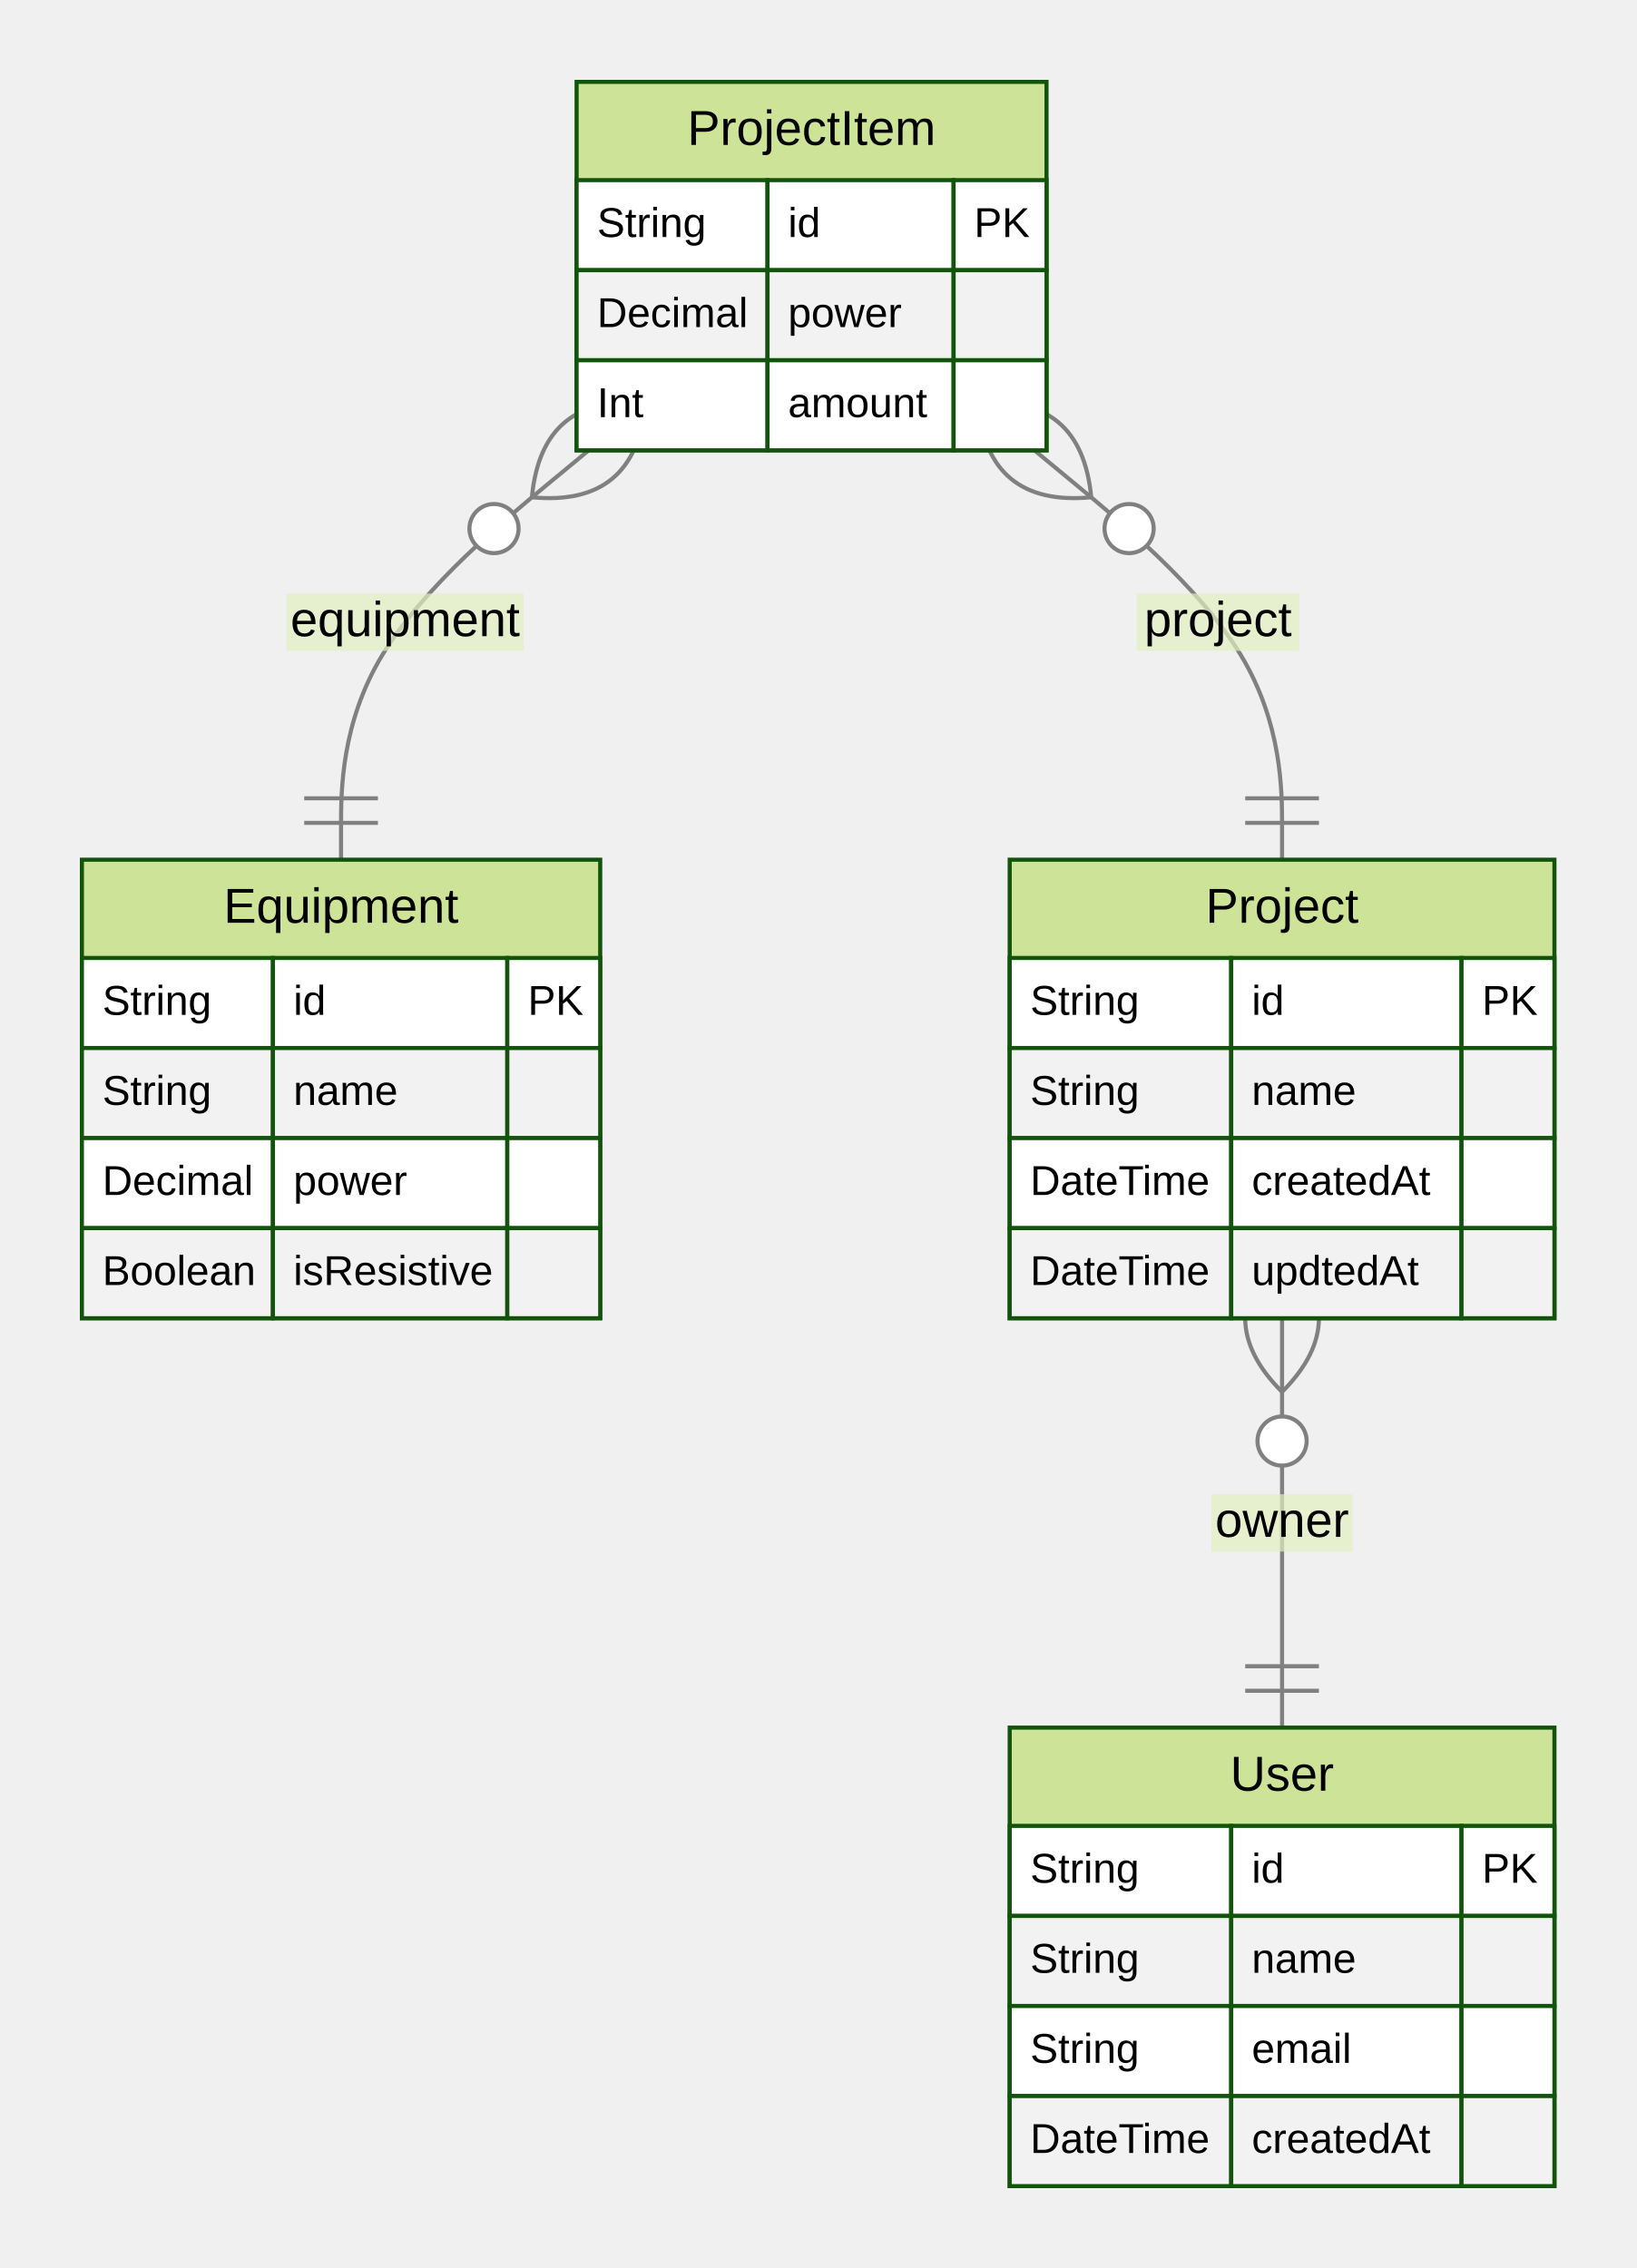
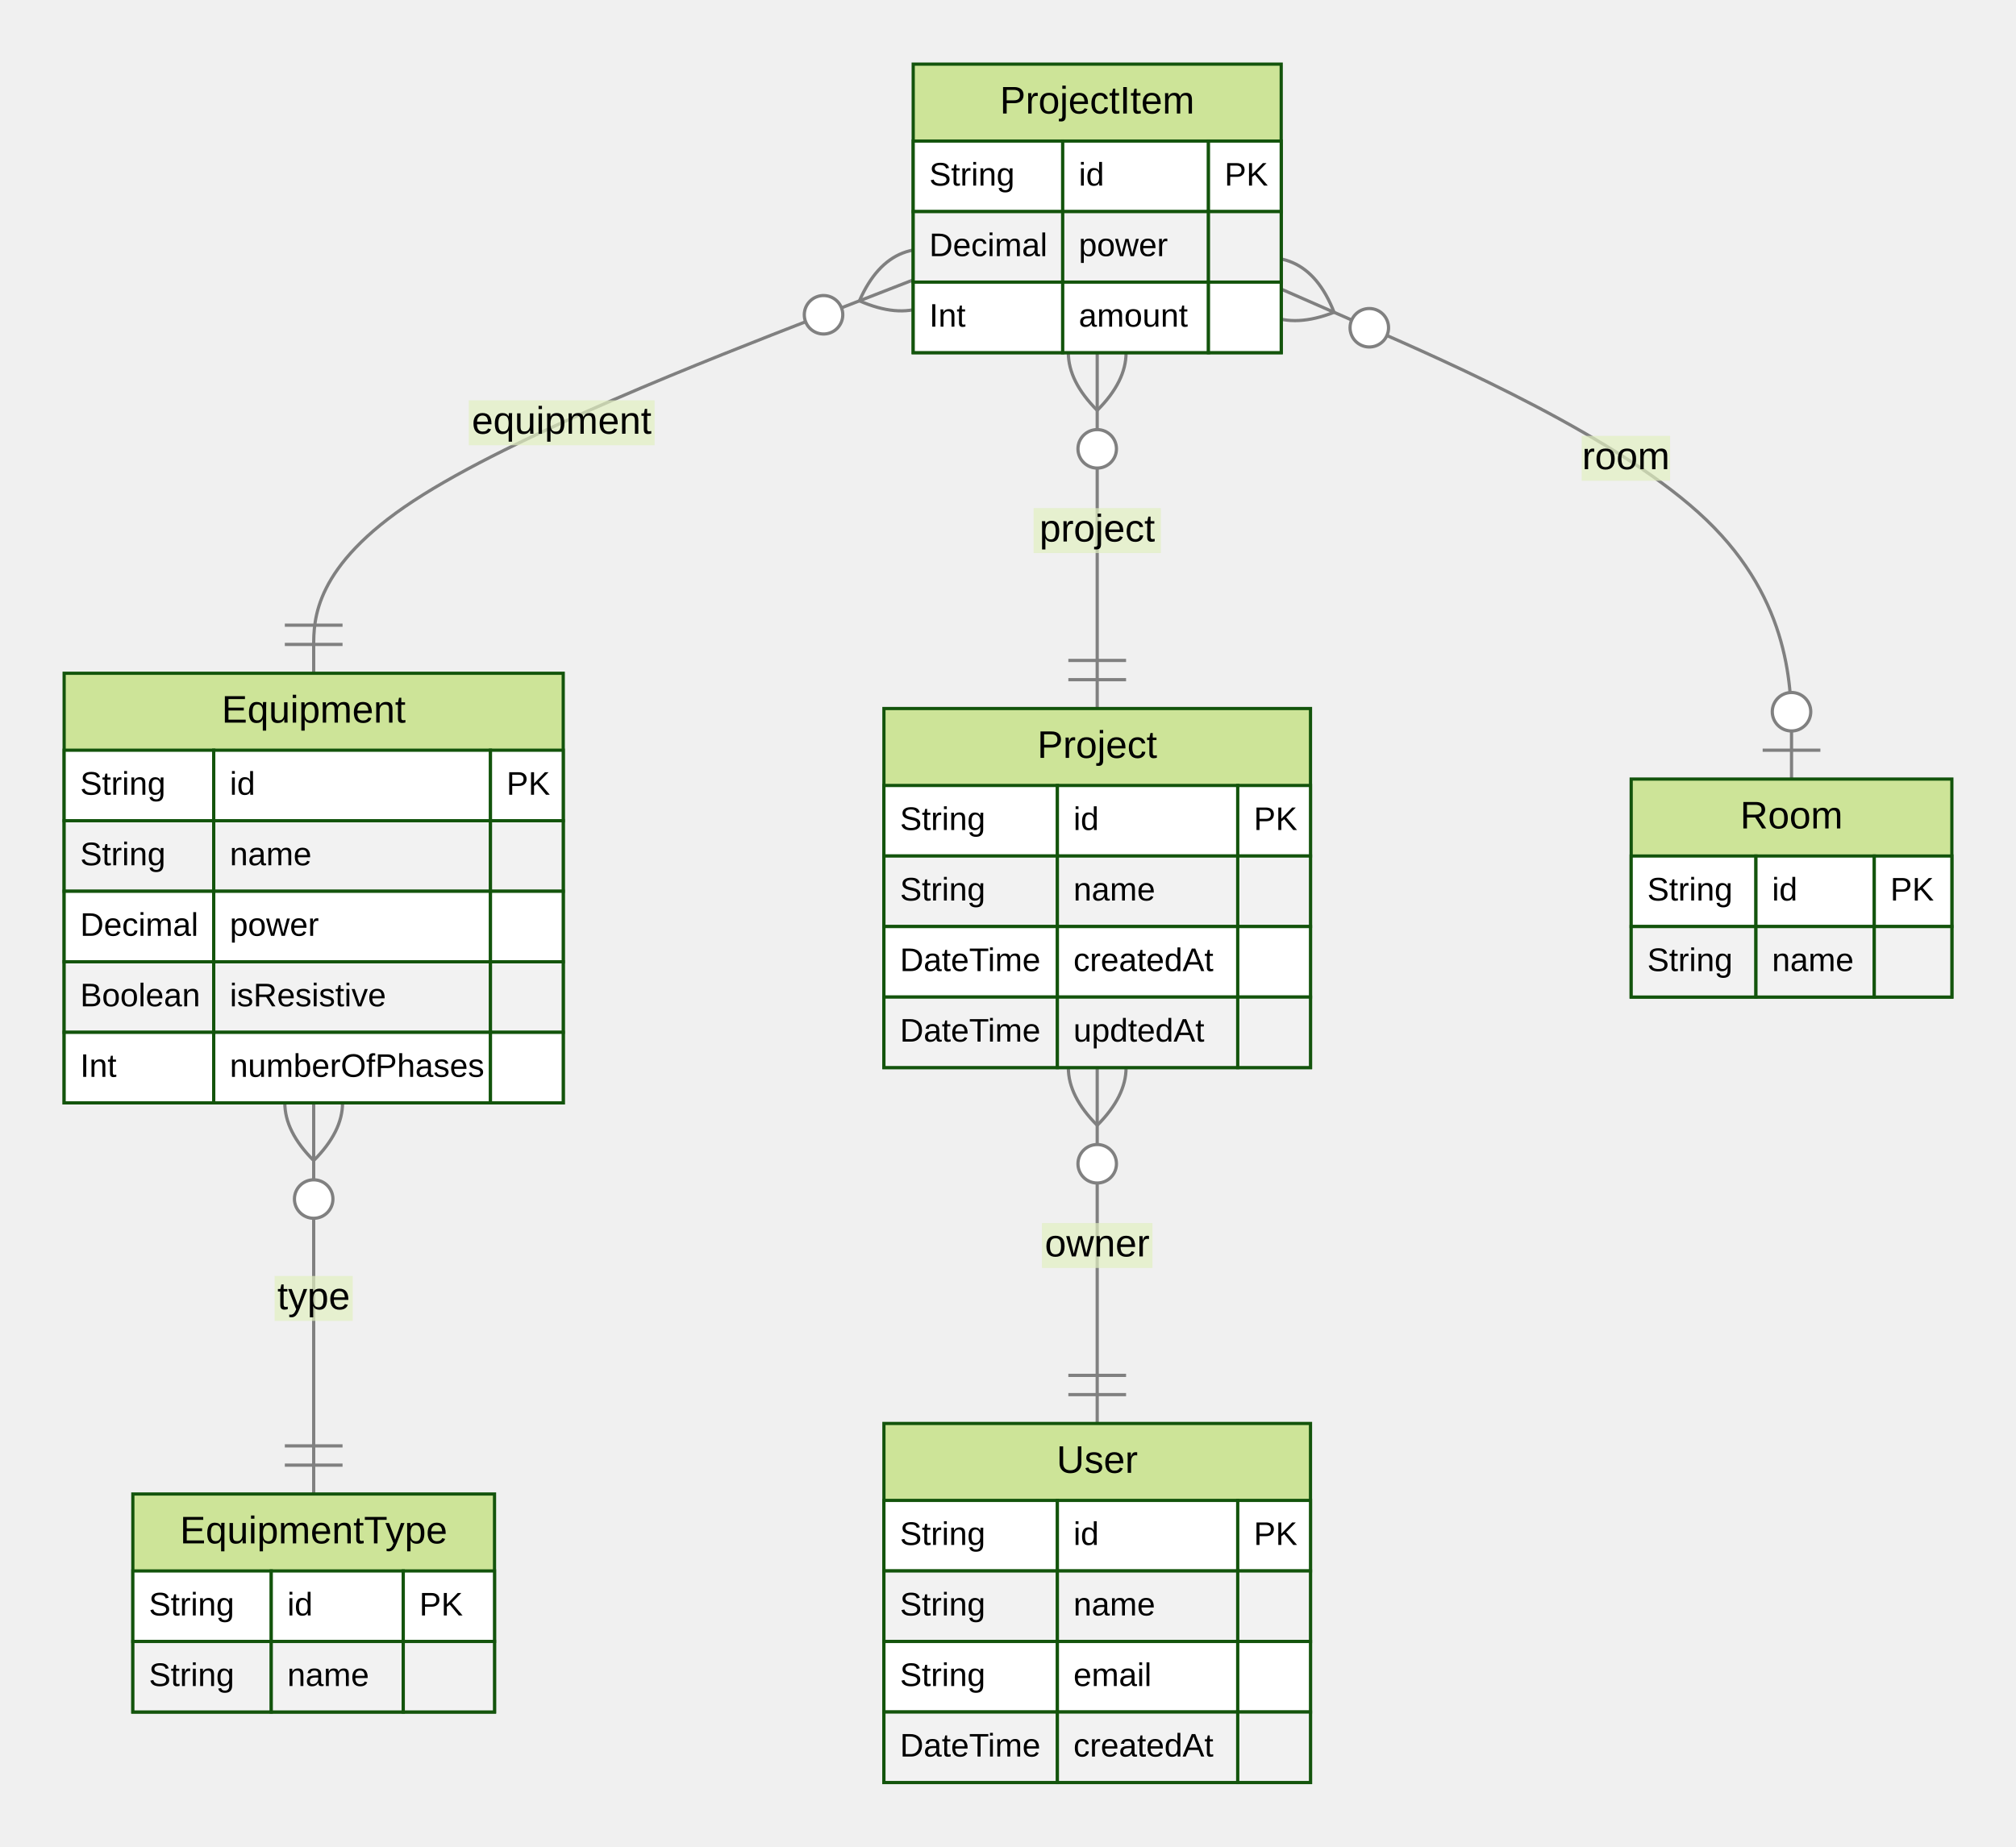
- <svg xmlns="http://www.w3.org/2000/svg" aria-roledescription="er" viewBox="0 0 399.602 554" style="max-width: 399.602px; background-color: white;" width="100%" id="mermaid-0">
+ <svg xmlns="http://www.w3.org/2000/svg" aria-roledescription="er" viewBox="0 0 628.664 576" style="max-width: 628.664px; background-color: white;" width="100%" id="mermaid-0">
  <style>#mermaid-0{font-family:"trebuchet ms",verdana,arial,sans-serif;font-size:16px;fill:#000000;}#mermaid-0 .error-icon{fill:#552222;}#mermaid-0 .error-text{fill:#552222;stroke:#552222;}#mermaid-0 .edge-thickness-normal{stroke-width:2px;}#mermaid-0 .edge-thickness-thick{stroke-width:3.5px;}#mermaid-0 .edge-pattern-solid{stroke-dasharray:0;}#mermaid-0 .edge-pattern-dashed{stroke-dasharray:3;}#mermaid-0 .edge-pattern-dotted{stroke-dasharray:2;}#mermaid-0 .marker{fill:#000000;stroke:#000000;}#mermaid-0 .marker.cross{stroke:#000000;}#mermaid-0 svg{font-family:"trebuchet ms",verdana,arial,sans-serif;font-size:16px;}#mermaid-0 .entityBox{fill:#cde498;stroke:#13540c;}#mermaid-0 .attributeBoxOdd{fill:#ffffff;stroke:#13540c;}#mermaid-0 .attributeBoxEven{fill:#f2f2f2;stroke:#13540c;}#mermaid-0 .relationshipLabelBox{fill:hsl(78.158, 58.462%, 84.51%);opacity:0.7;background-color:hsl(78.158, 58.462%, 84.51%);}#mermaid-0 .relationshipLabelBox rect{opacity:0.5;}#mermaid-0 .relationshipLine{stroke:#000000;}#mermaid-0 .entityTitleText{text-anchor:middle;font-size:18px;fill:#000000;}#mermaid-0 :root{--mermaid-font-family:"trebuchet ms",verdana,arial,sans-serif;}</style>
  <g />
  <defs>
    <marker orient="auto" markerHeight="18" markerWidth="18" refY="9" refX="0" id="ONLY_ONE_START">
      <path d="M9,0 L9,18 M15,0 L15,18" fill="none" stroke="gray" />
    </marker>
  </defs>
  <defs>
    <marker orient="auto" markerHeight="18" markerWidth="18" refY="9" refX="18" id="ONLY_ONE_END">
      <path d="M3,0 L3,18 M9,0 L9,18" fill="none" stroke="gray" />
    </marker>
  </defs>
  <defs>
    <marker orient="auto" markerHeight="18" markerWidth="30" refY="9" refX="0" id="ZERO_OR_ONE_START">
      <circle r="6" cy="9" cx="21" fill="white" stroke="gray" />
      <path d="M9,0 L9,18" fill="none" stroke="gray" />
    </marker>
  </defs>
  <defs>
    <marker orient="auto" markerHeight="18" markerWidth="30" refY="9" refX="30" id="ZERO_OR_ONE_END">
      <circle r="6" cy="9" cx="9" fill="white" stroke="gray" />
      <path d="M21,0 L21,18" fill="none" stroke="gray" />
    </marker>
  </defs>
  <defs>
    <marker orient="auto" markerHeight="36" markerWidth="45" refY="18" refX="18" id="ONE_OR_MORE_START">
      <path d="M0,18 Q 18,0 36,18 Q 18,36 0,18 M42,9 L42,27" fill="none" stroke="gray" />
    </marker>
  </defs>
  <defs>
    <marker orient="auto" markerHeight="36" markerWidth="45" refY="18" refX="27" id="ONE_OR_MORE_END">
      <path d="M3,9 L3,27 M9,18 Q27,0 45,18 Q27,36 9,18" fill="none" stroke="gray" />
    </marker>
  </defs>
  <defs>
    <marker orient="auto" markerHeight="36" markerWidth="57" refY="18" refX="18" id="ZERO_OR_MORE_START">
      <circle r="6" cy="18" cx="48" fill="white" stroke="gray" />
      <path d="M0,18 Q18,0 36,18 Q18,36 0,18" fill="none" stroke="gray" />
    </marker>
  </defs>
  <defs>
    <marker orient="auto" markerHeight="36" markerWidth="57" refY="18" refX="39" id="ZERO_OR_MORE_END">
      <circle r="6" cy="18" cx="9" fill="white" stroke="gray" />
      <path d="M21,18 Q39,0 57,18 Q39,36 21,18" fill="none" stroke="gray" />
    </marker>
  </defs>
-   <path style="stroke: gray; fill: none;" marker-start="url(#ZERO_OR_MORE_START)" marker-end="url(#ONLY_ONE_END)" d="M313.089,322L313.089,330.333C313.089,338.667,313.089,355.333,313.089,372C313.089,388.667,313.089,405.333,313.089,413.667L313.089,422" class="er relationshipLine" />
-   <path style="stroke: gray; fill: none;" marker-start="url(#ZERO_OR_MORE_START)" marker-end="url(#ONLY_ONE_END)" d="M143.762,110L133.683,118.333C123.604,126.667,103.446,143.333,93.367,160C83.288,176.667,83.288,193.333,83.288,201.667L83.288,210" class="er relationshipLine" />
-   <path style="stroke: gray; fill: none;" marker-start="url(#ZERO_OR_MORE_START)" marker-end="url(#ONLY_ONE_END)" d="M252.615,110L262.694,118.333C272.773,126.667,292.931,143.333,303.01,160C313.089,176.667,313.089,193.333,313.089,201.667L313.089,210" class="er relationshipLine" />
-   <g transform="translate(20,210 )" id="entity-Equipment-7adc878d-8a84-4428-8d2e-f0dce3ecde09">
-     <rect height="112" width="126.576" y="0" x="0" class="er entityBox" />
-     <text style="dominant-baseline: middle; text-anchor: middle; font-size: 12px;" transform="translate(63.28781,12)" y="0" x="0" id="text-entity-Equipment-7adc878d-8a84-4428-8d2e-f0dce3ecde09" class="er entityLabel">Equipment</text>
+   <path style="stroke: gray; fill: none;" marker-start="url(#ZERO_OR_MORE_START)" marker-end="url(#ONLY_ONE_END)" d="M97.819,344L97.819,352.333C97.819,360.667,97.819,377.333,97.819,397.667C97.819,418,97.819,442,97.819,454L97.819,466" class="er relationshipLine" />
+   <path style="stroke: gray; fill: none;" marker-start="url(#ZERO_OR_MORE_START)" marker-end="url(#ONLY_ONE_END)" d="M342.151,333L342.151,343.167C342.151,353.333,342.151,373.667,342.151,392.167C342.151,410.667,342.151,427.333,342.151,435.667L342.151,444" class="er relationshipLine" />
+   <path style="stroke: gray; fill: none;" marker-start="url(#ZERO_OR_MORE_START)" marker-end="url(#ZERO_OR_ONE_END)" d="M399.53,90.176L426.052,101.814C452.575,113.451,505.619,136.725,532.142,162.196C558.664,187.667,558.664,215.333,558.664,229.167L558.664,243" class="er relationshipLine" />
+   <path style="stroke: gray; fill: none;" marker-start="url(#ZERO_OR_MORE_START)" marker-end="url(#ONLY_ONE_END)" d="M284.772,87.31L253.613,99.425C222.454,111.54,160.137,135.77,128.978,156.218C97.819,176.667,97.819,193.333,97.819,201.667L97.819,210" class="er relationshipLine" />
+   <path style="stroke: gray; fill: none;" marker-start="url(#ZERO_OR_MORE_START)" marker-end="url(#ONLY_ONE_END)" d="M342.151,110L342.151,118.333C342.151,126.667,342.151,143.333,342.151,161.833C342.151,180.333,342.151,200.667,342.151,210.833L342.151,221" class="er relationshipLine" />
+   <g transform="translate(20,210 )" id="entity-Equipment-e57c4209-9943-4e81-9fb0-a5da6dffc09e">
+     <rect height="134" width="155.638" y="0" x="0" class="er entityBox" />
+     <text style="dominant-baseline: middle; text-anchor: middle; font-size: 12px;" transform="translate(77.81886,12)" y="0" x="0" id="text-entity-Equipment-e57c4209-9943-4e81-9fb0-a5da6dffc09e" class="er entityLabel">Equipment</text>
    <rect height="22" width="46.65" y="24" x="0" class="er attributeBoxOdd" />
-     <text style="dominant-baseline: middle; font-size: 10.2px;" transform="translate(5,35)" y="0" x="0" id="text-entity-Equipment-7adc878d-8a84-4428-8d2e-f0dce3ecde09-attr-1-type" class="er entityLabel">String</text>
-     <rect height="22" width="57.238" y="24" x="46.65" class="er attributeBoxOdd" />
-     <text style="dominant-baseline: middle; font-size: 10.2px;" transform="translate(51.64975,35)" y="0" x="0" id="text-entity-Equipment-7adc878d-8a84-4428-8d2e-f0dce3ecde09-attr-1-name" class="er entityLabel">id</text>
-     <rect height="22" width="22.688" y="24" x="103.888" class="er attributeBoxOdd" />
-     <text style="dominant-baseline: middle; font-size: 10.2px;" transform="translate(108.8879,35)" y="0" x="0" id="text-entity-Equipment-7adc878d-8a84-4428-8d2e-f0dce3ecde09-attr-1-key" class="er entityLabel">PK</text>
+     <text style="dominant-baseline: middle; font-size: 10.2px;" transform="translate(5,35)" y="0" x="0" id="text-entity-Equipment-e57c4209-9943-4e81-9fb0-a5da6dffc09e-attr-1-type" class="er entityLabel">String</text>
+     <rect height="22" width="86.3" y="24" x="46.65" class="er attributeBoxOdd" />
+     <text style="dominant-baseline: middle; font-size: 10.2px;" transform="translate(51.64975,35)" y="0" x="0" id="text-entity-Equipment-e57c4209-9943-4e81-9fb0-a5da6dffc09e-attr-1-name" class="er entityLabel">id</text>
+     <rect height="22" width="22.688" y="24" x="132.95" class="er attributeBoxOdd" />
+     <text style="dominant-baseline: middle; font-size: 10.2px;" transform="translate(137.95,35)" y="0" x="0" id="text-entity-Equipment-e57c4209-9943-4e81-9fb0-a5da6dffc09e-attr-1-key" class="er entityLabel">PK</text>
    <rect height="22" width="46.65" y="46" x="0" class="er attributeBoxEven" />
-     <text style="dominant-baseline: middle; font-size: 10.2px;" transform="translate(5,57)" y="0" x="0" id="text-entity-Equipment-7adc878d-8a84-4428-8d2e-f0dce3ecde09-attr-2-type" class="er entityLabel">String</text>
-     <rect height="22" width="57.238" y="46" x="46.65" class="er attributeBoxEven" />
-     <text style="dominant-baseline: middle; font-size: 10.2px;" transform="translate(51.64975,57)" y="0" x="0" id="text-entity-Equipment-7adc878d-8a84-4428-8d2e-f0dce3ecde09-attr-2-name" class="er entityLabel">name</text>
-     <rect height="22" width="22.688" y="46" x="103.888" class="er attributeBoxEven" />
-     <text style="dominant-baseline: middle; font-size: 10.2px;" transform="translate(108.8879,57)" y="0" x="0" id="text-entity-Equipment-7adc878d-8a84-4428-8d2e-f0dce3ecde09-attr-2-key" class="er entityLabel" />
+     <text style="dominant-baseline: middle; font-size: 10.2px;" transform="translate(5,57)" y="0" x="0" id="text-entity-Equipment-e57c4209-9943-4e81-9fb0-a5da6dffc09e-attr-2-type" class="er entityLabel">String</text>
+     <rect height="22" width="86.3" y="46" x="46.65" class="er attributeBoxEven" />
+     <text style="dominant-baseline: middle; font-size: 10.2px;" transform="translate(51.64975,57)" y="0" x="0" id="text-entity-Equipment-e57c4209-9943-4e81-9fb0-a5da6dffc09e-attr-2-name" class="er entityLabel">name</text>
+     <rect height="22" width="22.688" y="46" x="132.95" class="er attributeBoxEven" />
+     <text style="dominant-baseline: middle; font-size: 10.2px;" transform="translate(137.95,57)" y="0" x="0" id="text-entity-Equipment-e57c4209-9943-4e81-9fb0-a5da6dffc09e-attr-2-key" class="er entityLabel" />
    <rect height="22" width="46.65" y="68" x="0" class="er attributeBoxOdd" />
-     <text style="dominant-baseline: middle; font-size: 10.2px;" transform="translate(5,79)" y="0" x="0" id="text-entity-Equipment-7adc878d-8a84-4428-8d2e-f0dce3ecde09-attr-3-type" class="er entityLabel">Decimal</text>
-     <rect height="22" width="57.238" y="68" x="46.65" class="er attributeBoxOdd" />
-     <text style="dominant-baseline: middle; font-size: 10.2px;" transform="translate(51.64975,79)" y="0" x="0" id="text-entity-Equipment-7adc878d-8a84-4428-8d2e-f0dce3ecde09-attr-3-name" class="er entityLabel">power</text>
-     <rect height="22" width="22.688" y="68" x="103.888" class="er attributeBoxOdd" />
-     <text style="dominant-baseline: middle; font-size: 10.2px;" transform="translate(108.8879,79)" y="0" x="0" id="text-entity-Equipment-7adc878d-8a84-4428-8d2e-f0dce3ecde09-attr-3-key" class="er entityLabel" />
+     <text style="dominant-baseline: middle; font-size: 10.2px;" transform="translate(5,79)" y="0" x="0" id="text-entity-Equipment-e57c4209-9943-4e81-9fb0-a5da6dffc09e-attr-3-type" class="er entityLabel">Decimal</text>
+     <rect height="22" width="86.3" y="68" x="46.65" class="er attributeBoxOdd" />
+     <text style="dominant-baseline: middle; font-size: 10.2px;" transform="translate(51.64975,79)" y="0" x="0" id="text-entity-Equipment-e57c4209-9943-4e81-9fb0-a5da6dffc09e-attr-3-name" class="er entityLabel">power</text>
+     <rect height="22" width="22.688" y="68" x="132.95" class="er attributeBoxOdd" />
+     <text style="dominant-baseline: middle; font-size: 10.2px;" transform="translate(137.95,79)" y="0" x="0" id="text-entity-Equipment-e57c4209-9943-4e81-9fb0-a5da6dffc09e-attr-3-key" class="er entityLabel" />
    <rect height="22" width="46.65" y="90" x="0" class="er attributeBoxEven" />
-     <text style="dominant-baseline: middle; font-size: 10.2px;" transform="translate(5,101)" y="0" x="0" id="text-entity-Equipment-7adc878d-8a84-4428-8d2e-f0dce3ecde09-attr-4-type" class="er entityLabel">Boolean</text>
-     <rect height="22" width="57.238" y="90" x="46.65" class="er attributeBoxEven" />
-     <text style="dominant-baseline: middle; font-size: 10.2px;" transform="translate(51.64975,101)" y="0" x="0" id="text-entity-Equipment-7adc878d-8a84-4428-8d2e-f0dce3ecde09-attr-4-name" class="er entityLabel">isResistive</text>
-     <rect height="22" width="22.688" y="90" x="103.888" class="er attributeBoxEven" />
-     <text style="dominant-baseline: middle; font-size: 10.2px;" transform="translate(108.8879,101)" y="0" x="0" id="text-entity-Equipment-7adc878d-8a84-4428-8d2e-f0dce3ecde09-attr-4-key" class="er entityLabel" />
-   </g>
-   <g transform="translate(246.5756,422 )" id="entity-User-33544b37-6c27-4eb4-80fe-4353c0b6098b">
+     <text style="dominant-baseline: middle; font-size: 10.2px;" transform="translate(5,101)" y="0" x="0" id="text-entity-Equipment-e57c4209-9943-4e81-9fb0-a5da6dffc09e-attr-4-type" class="er entityLabel">Boolean</text>
+     <rect height="22" width="86.3" y="90" x="46.65" class="er attributeBoxEven" />
+     <text style="dominant-baseline: middle; font-size: 10.2px;" transform="translate(51.64975,101)" y="0" x="0" id="text-entity-Equipment-e57c4209-9943-4e81-9fb0-a5da6dffc09e-attr-4-name" class="er entityLabel">isResistive</text>
+     <rect height="22" width="22.688" y="90" x="132.95" class="er attributeBoxEven" />
+     <text style="dominant-baseline: middle; font-size: 10.2px;" transform="translate(137.95,101)" y="0" x="0" id="text-entity-Equipment-e57c4209-9943-4e81-9fb0-a5da6dffc09e-attr-4-key" class="er entityLabel" />
+     <rect height="22" width="46.65" y="112" x="0" class="er attributeBoxOdd" />
+     <text style="dominant-baseline: middle; font-size: 10.2px;" transform="translate(5,123)" y="0" x="0" id="text-entity-Equipment-e57c4209-9943-4e81-9fb0-a5da6dffc09e-attr-5-type" class="er entityLabel">Int</text>
+     <rect height="22" width="86.3" y="112" x="46.65" class="er attributeBoxOdd" />
+     <text style="dominant-baseline: middle; font-size: 10.2px;" transform="translate(51.64975,123)" y="0" x="0" id="text-entity-Equipment-e57c4209-9943-4e81-9fb0-a5da6dffc09e-attr-5-name" class="er entityLabel">numberOfPhases</text>
+     <rect height="22" width="22.688" y="112" x="132.95" class="er attributeBoxOdd" />
+     <text style="dominant-baseline: middle; font-size: 10.2px;" transform="translate(137.95,123)" y="0" x="0" id="text-entity-Equipment-e57c4209-9943-4e81-9fb0-a5da6dffc09e-attr-5-key" class="er entityLabel" />
+   </g>
+   <g transform="translate(41.42628,466 )" id="entity-EquipmentType-c0a5df03-c786-4445-b4bb-2504ad14c1a9">
+     <rect height="68" width="112.785" y="0" x="0" class="er entityBox" />
+     <text style="dominant-baseline: middle; text-anchor: middle; font-size: 12px;" transform="translate(56.39258,12)" y="0" x="0" id="text-entity-EquipmentType-c0a5df03-c786-4445-b4bb-2504ad14c1a9" class="er entityLabel">EquipmentType</text>
+     <rect height="22" width="43.164" y="24" x="0" class="er attributeBoxOdd" />
+     <text style="dominant-baseline: middle; font-size: 10.2px;" transform="translate(5,35)" y="0" x="0" id="text-entity-EquipmentType-c0a5df03-c786-4445-b4bb-2504ad14c1a9-attr-1-type" class="er entityLabel">String</text>
+     <rect height="22" width="41.166" y="24" x="43.164" class="er attributeBoxOdd" />
+     <text style="dominant-baseline: middle; font-size: 10.2px;" transform="translate(48.16356,35)" y="0" x="0" id="text-entity-EquipmentType-c0a5df03-c786-4445-b4bb-2504ad14c1a9-attr-1-name" class="er entityLabel">id</text>
+     <rect height="22" width="28.455" y="24" x="84.33" class="er attributeBoxOdd" />
+     <text style="dominant-baseline: middle; font-size: 10.2px;" transform="translate(89.32997,35)" y="0" x="0" id="text-entity-EquipmentType-c0a5df03-c786-4445-b4bb-2504ad14c1a9-attr-1-key" class="er entityLabel">PK</text>
+     <rect height="22" width="43.164" y="46" x="0" class="er attributeBoxEven" />
+     <text style="dominant-baseline: middle; font-size: 10.2px;" transform="translate(5,57)" y="0" x="0" id="text-entity-EquipmentType-c0a5df03-c786-4445-b4bb-2504ad14c1a9-attr-2-type" class="er entityLabel">String</text>
+     <rect height="22" width="41.166" y="46" x="43.164" class="er attributeBoxEven" />
+     <text style="dominant-baseline: middle; font-size: 10.2px;" transform="translate(48.16356,57)" y="0" x="0" id="text-entity-EquipmentType-c0a5df03-c786-4445-b4bb-2504ad14c1a9-attr-2-name" class="er entityLabel">name</text>
+     <rect height="22" width="28.455" y="46" x="84.33" class="er attributeBoxEven" />
+     <text style="dominant-baseline: middle; font-size: 10.2px;" transform="translate(89.32997,57)" y="0" x="0" id="text-entity-EquipmentType-c0a5df03-c786-4445-b4bb-2504ad14c1a9-attr-2-key" class="er entityLabel" />
+   </g>
+   <g transform="translate(275.6377,444 )" id="entity-User-4519b605-82f5-4784-88e5-47561e5da9b5">
    <rect height="112" width="133.026" y="0" x="0" class="er entityBox" />
-     <text style="dominant-baseline: middle; text-anchor: middle; font-size: 12px;" transform="translate(66.51321,12)" y="0" x="0" id="text-entity-User-33544b37-6c27-4eb4-80fe-4353c0b6098b" class="er entityLabel">User</text>
+     <text style="dominant-baseline: middle; text-anchor: middle; font-size: 12px;" transform="translate(66.51321,12)" y="0" x="0" id="text-entity-User-4519b605-82f5-4784-88e5-47561e5da9b5" class="er entityLabel">User</text>
    <rect height="22" width="54.096" y="24" x="0" class="er attributeBoxOdd" />
-     <text style="dominant-baseline: middle; font-size: 10.2px;" transform="translate(5,35)" y="0" x="0" id="text-entity-User-33544b37-6c27-4eb4-80fe-4353c0b6098b-attr-1-type" class="er entityLabel">String</text>
+     <text style="dominant-baseline: middle; font-size: 10.2px;" transform="translate(5,35)" y="0" x="0" id="text-entity-User-4519b605-82f5-4784-88e5-47561e5da9b5-attr-1-type" class="er entityLabel">String</text>
    <rect height="22" width="56.243" y="24" x="54.096" class="er attributeBoxOdd" />
-     <text style="dominant-baseline: middle; font-size: 10.2px;" transform="translate(59.09555,35)" y="0" x="0" id="text-entity-User-33544b37-6c27-4eb4-80fe-4353c0b6098b-attr-1-name" class="er entityLabel">id</text>
+     <text style="dominant-baseline: middle; font-size: 10.2px;" transform="translate(59.09555,35)" y="0" x="0" id="text-entity-User-4519b605-82f5-4784-88e5-47561e5da9b5-attr-1-name" class="er entityLabel">id</text>
    <rect height="22" width="22.688" y="24" x="110.339" class="er attributeBoxOdd" />
-     <text style="dominant-baseline: middle; font-size: 10.2px;" transform="translate(115.3387,35)" y="0" x="0" id="text-entity-User-33544b37-6c27-4eb4-80fe-4353c0b6098b-attr-1-key" class="er entityLabel">PK</text>
+     <text style="dominant-baseline: middle; font-size: 10.2px;" transform="translate(115.3387,35)" y="0" x="0" id="text-entity-User-4519b605-82f5-4784-88e5-47561e5da9b5-attr-1-key" class="er entityLabel">PK</text>
    <rect height="22" width="54.096" y="46" x="0" class="er attributeBoxEven" />
-     <text style="dominant-baseline: middle; font-size: 10.2px;" transform="translate(5,57)" y="0" x="0" id="text-entity-User-33544b37-6c27-4eb4-80fe-4353c0b6098b-attr-2-type" class="er entityLabel">String</text>
+     <text style="dominant-baseline: middle; font-size: 10.2px;" transform="translate(5,57)" y="0" x="0" id="text-entity-User-4519b605-82f5-4784-88e5-47561e5da9b5-attr-2-type" class="er entityLabel">String</text>
    <rect height="22" width="56.243" y="46" x="54.096" class="er attributeBoxEven" />
-     <text style="dominant-baseline: middle; font-size: 10.2px;" transform="translate(59.09555,57)" y="0" x="0" id="text-entity-User-33544b37-6c27-4eb4-80fe-4353c0b6098b-attr-2-name" class="er entityLabel">name</text>
+     <text style="dominant-baseline: middle; font-size: 10.2px;" transform="translate(59.09555,57)" y="0" x="0" id="text-entity-User-4519b605-82f5-4784-88e5-47561e5da9b5-attr-2-name" class="er entityLabel">name</text>
    <rect height="22" width="22.688" y="46" x="110.339" class="er attributeBoxEven" />
-     <text style="dominant-baseline: middle; font-size: 10.2px;" transform="translate(115.3387,57)" y="0" x="0" id="text-entity-User-33544b37-6c27-4eb4-80fe-4353c0b6098b-attr-2-key" class="er entityLabel" />
+     <text style="dominant-baseline: middle; font-size: 10.2px;" transform="translate(115.3387,57)" y="0" x="0" id="text-entity-User-4519b605-82f5-4784-88e5-47561e5da9b5-attr-2-key" class="er entityLabel" />
    <rect height="22" width="54.096" y="68" x="0" class="er attributeBoxOdd" />
-     <text style="dominant-baseline: middle; font-size: 10.2px;" transform="translate(5,79)" y="0" x="0" id="text-entity-User-33544b37-6c27-4eb4-80fe-4353c0b6098b-attr-3-type" class="er entityLabel">String</text>
+     <text style="dominant-baseline: middle; font-size: 10.2px;" transform="translate(5,79)" y="0" x="0" id="text-entity-User-4519b605-82f5-4784-88e5-47561e5da9b5-attr-3-type" class="er entityLabel">String</text>
    <rect height="22" width="56.243" y="68" x="54.096" class="er attributeBoxOdd" />
-     <text style="dominant-baseline: middle; font-size: 10.2px;" transform="translate(59.09555,79)" y="0" x="0" id="text-entity-User-33544b37-6c27-4eb4-80fe-4353c0b6098b-attr-3-name" class="er entityLabel">email</text>
+     <text style="dominant-baseline: middle; font-size: 10.2px;" transform="translate(59.09555,79)" y="0" x="0" id="text-entity-User-4519b605-82f5-4784-88e5-47561e5da9b5-attr-3-name" class="er entityLabel">email</text>
    <rect height="22" width="22.688" y="68" x="110.339" class="er attributeBoxOdd" />
-     <text style="dominant-baseline: middle; font-size: 10.2px;" transform="translate(115.3387,79)" y="0" x="0" id="text-entity-User-33544b37-6c27-4eb4-80fe-4353c0b6098b-attr-3-key" class="er entityLabel" />
+     <text style="dominant-baseline: middle; font-size: 10.2px;" transform="translate(115.3387,79)" y="0" x="0" id="text-entity-User-4519b605-82f5-4784-88e5-47561e5da9b5-attr-3-key" class="er entityLabel" />
    <rect height="22" width="54.096" y="90" x="0" class="er attributeBoxEven" />
-     <text style="dominant-baseline: middle; font-size: 10.2px;" transform="translate(5,101)" y="0" x="0" id="text-entity-User-33544b37-6c27-4eb4-80fe-4353c0b6098b-attr-4-type" class="er entityLabel">DateTime</text>
+     <text style="dominant-baseline: middle; font-size: 10.2px;" transform="translate(5,101)" y="0" x="0" id="text-entity-User-4519b605-82f5-4784-88e5-47561e5da9b5-attr-4-type" class="er entityLabel">DateTime</text>
    <rect height="22" width="56.243" y="90" x="54.096" class="er attributeBoxEven" />
-     <text style="dominant-baseline: middle; font-size: 10.2px;" transform="translate(59.09555,101)" y="0" x="0" id="text-entity-User-33544b37-6c27-4eb4-80fe-4353c0b6098b-attr-4-name" class="er entityLabel">createdAt</text>
+     <text style="dominant-baseline: middle; font-size: 10.2px;" transform="translate(59.09555,101)" y="0" x="0" id="text-entity-User-4519b605-82f5-4784-88e5-47561e5da9b5-attr-4-name" class="er entityLabel">createdAt</text>
    <rect height="22" width="22.688" y="90" x="110.339" class="er attributeBoxEven" />
-     <text style="dominant-baseline: middle; font-size: 10.2px;" transform="translate(115.3387,101)" y="0" x="0" id="text-entity-User-33544b37-6c27-4eb4-80fe-4353c0b6098b-attr-4-key" class="er entityLabel" />
-   </g>
-   <g transform="translate(246.5756,210 )" id="entity-Project-e5a740c4-6e96-4d41-ae7a-b8af20988b2b">
+     <text style="dominant-baseline: middle; font-size: 10.2px;" transform="translate(115.3387,101)" y="0" x="0" id="text-entity-User-4519b605-82f5-4784-88e5-47561e5da9b5-attr-4-key" class="er entityLabel" />
+   </g>
+   <g transform="translate(275.6377,221 )" id="entity-Project-7aff2950-399a-4528-8461-5517d71f59ad">
    <rect height="112" width="133.026" y="0" x="0" class="er entityBox" />
-     <text style="dominant-baseline: middle; text-anchor: middle; font-size: 12px;" transform="translate(66.51321,12)" y="0" x="0" id="text-entity-Project-e5a740c4-6e96-4d41-ae7a-b8af20988b2b" class="er entityLabel">Project</text>
+     <text style="dominant-baseline: middle; text-anchor: middle; font-size: 12px;" transform="translate(66.51321,12)" y="0" x="0" id="text-entity-Project-7aff2950-399a-4528-8461-5517d71f59ad" class="er entityLabel">Project</text>
    <rect height="22" width="54.096" y="24" x="0" class="er attributeBoxOdd" />
-     <text style="dominant-baseline: middle; font-size: 10.2px;" transform="translate(5,35)" y="0" x="0" id="text-entity-Project-e5a740c4-6e96-4d41-ae7a-b8af20988b2b-attr-1-type" class="er entityLabel">String</text>
+     <text style="dominant-baseline: middle; font-size: 10.2px;" transform="translate(5,35)" y="0" x="0" id="text-entity-Project-7aff2950-399a-4528-8461-5517d71f59ad-attr-1-type" class="er entityLabel">String</text>
    <rect height="22" width="56.243" y="24" x="54.096" class="er attributeBoxOdd" />
-     <text style="dominant-baseline: middle; font-size: 10.2px;" transform="translate(59.09555,35)" y="0" x="0" id="text-entity-Project-e5a740c4-6e96-4d41-ae7a-b8af20988b2b-attr-1-name" class="er entityLabel">id</text>
+     <text style="dominant-baseline: middle; font-size: 10.2px;" transform="translate(59.09555,35)" y="0" x="0" id="text-entity-Project-7aff2950-399a-4528-8461-5517d71f59ad-attr-1-name" class="er entityLabel">id</text>
    <rect height="22" width="22.688" y="24" x="110.339" class="er attributeBoxOdd" />
-     <text style="dominant-baseline: middle; font-size: 10.2px;" transform="translate(115.3387,35)" y="0" x="0" id="text-entity-Project-e5a740c4-6e96-4d41-ae7a-b8af20988b2b-attr-1-key" class="er entityLabel">PK</text>
+     <text style="dominant-baseline: middle; font-size: 10.2px;" transform="translate(115.3387,35)" y="0" x="0" id="text-entity-Project-7aff2950-399a-4528-8461-5517d71f59ad-attr-1-key" class="er entityLabel">PK</text>
    <rect height="22" width="54.096" y="46" x="0" class="er attributeBoxEven" />
-     <text style="dominant-baseline: middle; font-size: 10.2px;" transform="translate(5,57)" y="0" x="0" id="text-entity-Project-e5a740c4-6e96-4d41-ae7a-b8af20988b2b-attr-2-type" class="er entityLabel">String</text>
+     <text style="dominant-baseline: middle; font-size: 10.2px;" transform="translate(5,57)" y="0" x="0" id="text-entity-Project-7aff2950-399a-4528-8461-5517d71f59ad-attr-2-type" class="er entityLabel">String</text>
    <rect height="22" width="56.243" y="46" x="54.096" class="er attributeBoxEven" />
-     <text style="dominant-baseline: middle; font-size: 10.2px;" transform="translate(59.09555,57)" y="0" x="0" id="text-entity-Project-e5a740c4-6e96-4d41-ae7a-b8af20988b2b-attr-2-name" class="er entityLabel">name</text>
+     <text style="dominant-baseline: middle; font-size: 10.2px;" transform="translate(59.09555,57)" y="0" x="0" id="text-entity-Project-7aff2950-399a-4528-8461-5517d71f59ad-attr-2-name" class="er entityLabel">name</text>
    <rect height="22" width="22.688" y="46" x="110.339" class="er attributeBoxEven" />
-     <text style="dominant-baseline: middle; font-size: 10.2px;" transform="translate(115.3387,57)" y="0" x="0" id="text-entity-Project-e5a740c4-6e96-4d41-ae7a-b8af20988b2b-attr-2-key" class="er entityLabel" />
+     <text style="dominant-baseline: middle; font-size: 10.2px;" transform="translate(115.3387,57)" y="0" x="0" id="text-entity-Project-7aff2950-399a-4528-8461-5517d71f59ad-attr-2-key" class="er entityLabel" />
    <rect height="22" width="54.096" y="68" x="0" class="er attributeBoxOdd" />
-     <text style="dominant-baseline: middle; font-size: 10.2px;" transform="translate(5,79)" y="0" x="0" id="text-entity-Project-e5a740c4-6e96-4d41-ae7a-b8af20988b2b-attr-3-type" class="er entityLabel">DateTime</text>
+     <text style="dominant-baseline: middle; font-size: 10.2px;" transform="translate(5,79)" y="0" x="0" id="text-entity-Project-7aff2950-399a-4528-8461-5517d71f59ad-attr-3-type" class="er entityLabel">DateTime</text>
    <rect height="22" width="56.243" y="68" x="54.096" class="er attributeBoxOdd" />
-     <text style="dominant-baseline: middle; font-size: 10.2px;" transform="translate(59.09555,79)" y="0" x="0" id="text-entity-Project-e5a740c4-6e96-4d41-ae7a-b8af20988b2b-attr-3-name" class="er entityLabel">createdAt</text>
+     <text style="dominant-baseline: middle; font-size: 10.2px;" transform="translate(59.09555,79)" y="0" x="0" id="text-entity-Project-7aff2950-399a-4528-8461-5517d71f59ad-attr-3-name" class="er entityLabel">createdAt</text>
    <rect height="22" width="22.688" y="68" x="110.339" class="er attributeBoxOdd" />
-     <text style="dominant-baseline: middle; font-size: 10.2px;" transform="translate(115.3387,79)" y="0" x="0" id="text-entity-Project-e5a740c4-6e96-4d41-ae7a-b8af20988b2b-attr-3-key" class="er entityLabel" />
+     <text style="dominant-baseline: middle; font-size: 10.2px;" transform="translate(115.3387,79)" y="0" x="0" id="text-entity-Project-7aff2950-399a-4528-8461-5517d71f59ad-attr-3-key" class="er entityLabel" />
    <rect height="22" width="54.096" y="90" x="0" class="er attributeBoxEven" />
-     <text style="dominant-baseline: middle; font-size: 10.2px;" transform="translate(5,101)" y="0" x="0" id="text-entity-Project-e5a740c4-6e96-4d41-ae7a-b8af20988b2b-attr-4-type" class="er entityLabel">DateTime</text>
+     <text style="dominant-baseline: middle; font-size: 10.2px;" transform="translate(5,101)" y="0" x="0" id="text-entity-Project-7aff2950-399a-4528-8461-5517d71f59ad-attr-4-type" class="er entityLabel">DateTime</text>
    <rect height="22" width="56.243" y="90" x="54.096" class="er attributeBoxEven" />
-     <text style="dominant-baseline: middle; font-size: 10.2px;" transform="translate(59.09555,101)" y="0" x="0" id="text-entity-Project-e5a740c4-6e96-4d41-ae7a-b8af20988b2b-attr-4-name" class="er entityLabel">updtedAt</text>
+     <text style="dominant-baseline: middle; font-size: 10.2px;" transform="translate(59.09555,101)" y="0" x="0" id="text-entity-Project-7aff2950-399a-4528-8461-5517d71f59ad-attr-4-name" class="er entityLabel">updtedAt</text>
    <rect height="22" width="22.688" y="90" x="110.339" class="er attributeBoxEven" />
-     <text style="dominant-baseline: middle; font-size: 10.2px;" transform="translate(115.3387,101)" y="0" x="0" id="text-entity-Project-e5a740c4-6e96-4d41-ae7a-b8af20988b2b-attr-4-key" class="er entityLabel" />
-   </g>
-   <g transform="translate(140.8092,20 )" id="entity-ProjectItem-fe4aac1e-eef8-431e-b36e-bb6b7bf7a297">
+     <text style="dominant-baseline: middle; font-size: 10.2px;" transform="translate(115.3387,101)" y="0" x="0" id="text-entity-Project-7aff2950-399a-4528-8461-5517d71f59ad-attr-4-key" class="er entityLabel" />
+   </g>
+   <g transform="translate(284.7718,20 )" id="entity-ProjectItem-07ed5709-f58e-423f-b076-29a9c9264b02">
    <rect height="90" width="114.758" y="0" x="0" class="er entityBox" />
-     <text style="dominant-baseline: middle; text-anchor: middle; font-size: 12px;" transform="translate(57.37913,12)" y="0" x="0" id="text-entity-ProjectItem-fe4aac1e-eef8-431e-b36e-bb6b7bf7a297" class="er entityLabel">ProjectItem</text>
+     <text style="dominant-baseline: middle; text-anchor: middle; font-size: 12px;" transform="translate(57.37913,12)" y="0" x="0" id="text-entity-ProjectItem-07ed5709-f58e-423f-b076-29a9c9264b02" class="er entityLabel">ProjectItem</text>
    <rect height="22" width="46.625" y="24" x="0" class="er attributeBoxOdd" />
-     <text style="dominant-baseline: middle; font-size: 10.2px;" transform="translate(5,35)" y="0" x="0" id="text-entity-ProjectItem-fe4aac1e-eef8-431e-b36e-bb6b7bf7a297-attr-1-type" class="er entityLabel">String</text>
+     <text style="dominant-baseline: middle; font-size: 10.2px;" transform="translate(5,35)" y="0" x="0" id="text-entity-ProjectItem-07ed5709-f58e-423f-b076-29a9c9264b02-attr-1-type" class="er entityLabel">String</text>
    <rect height="22" width="45.446" y="24" x="46.625" class="er attributeBoxOdd" />
-     <text style="dominant-baseline: middle; font-size: 10.2px;" transform="translate(51.625,35)" y="0" x="0" id="text-entity-ProjectItem-fe4aac1e-eef8-431e-b36e-bb6b7bf7a297-attr-1-name" class="er entityLabel">id</text>
+     <text style="dominant-baseline: middle; font-size: 10.2px;" transform="translate(51.625,35)" y="0" x="0" id="text-entity-ProjectItem-07ed5709-f58e-423f-b076-29a9c9264b02-attr-1-name" class="er entityLabel">id</text>
    <rect height="22" width="22.688" y="24" x="92.071" class="er attributeBoxOdd" />
-     <text style="dominant-baseline: middle; font-size: 10.2px;" transform="translate(97.07057,35)" y="0" x="0" id="text-entity-ProjectItem-fe4aac1e-eef8-431e-b36e-bb6b7bf7a297-attr-1-key" class="er entityLabel">PK</text>
+     <text style="dominant-baseline: middle; font-size: 10.2px;" transform="translate(97.07057,35)" y="0" x="0" id="text-entity-ProjectItem-07ed5709-f58e-423f-b076-29a9c9264b02-attr-1-key" class="er entityLabel">PK</text>
    <rect height="22" width="46.625" y="46" x="0" class="er attributeBoxEven" />
-     <text style="dominant-baseline: middle; font-size: 10.2px;" transform="translate(5,57)" y="0" x="0" id="text-entity-ProjectItem-fe4aac1e-eef8-431e-b36e-bb6b7bf7a297-attr-2-type" class="er entityLabel">Decimal</text>
+     <text style="dominant-baseline: middle; font-size: 10.2px;" transform="translate(5,57)" y="0" x="0" id="text-entity-ProjectItem-07ed5709-f58e-423f-b076-29a9c9264b02-attr-2-type" class="er entityLabel">Decimal</text>
    <rect height="22" width="45.446" y="46" x="46.625" class="er attributeBoxEven" />
-     <text style="dominant-baseline: middle; font-size: 10.2px;" transform="translate(51.625,57)" y="0" x="0" id="text-entity-ProjectItem-fe4aac1e-eef8-431e-b36e-bb6b7bf7a297-attr-2-name" class="er entityLabel">power</text>
+     <text style="dominant-baseline: middle; font-size: 10.2px;" transform="translate(51.625,57)" y="0" x="0" id="text-entity-ProjectItem-07ed5709-f58e-423f-b076-29a9c9264b02-attr-2-name" class="er entityLabel">power</text>
    <rect height="22" width="22.688" y="46" x="92.071" class="er attributeBoxEven" />
-     <text style="dominant-baseline: middle; font-size: 10.2px;" transform="translate(97.07057,57)" y="0" x="0" id="text-entity-ProjectItem-fe4aac1e-eef8-431e-b36e-bb6b7bf7a297-attr-2-key" class="er entityLabel" />
+     <text style="dominant-baseline: middle; font-size: 10.2px;" transform="translate(97.07057,57)" y="0" x="0" id="text-entity-ProjectItem-07ed5709-f58e-423f-b076-29a9c9264b02-attr-2-key" class="er entityLabel" />
    <rect height="22" width="46.625" y="68" x="0" class="er attributeBoxOdd" />
-     <text style="dominant-baseline: middle; font-size: 10.2px;" transform="translate(5,79)" y="0" x="0" id="text-entity-ProjectItem-fe4aac1e-eef8-431e-b36e-bb6b7bf7a297-attr-3-type" class="er entityLabel">Int</text>
+     <text style="dominant-baseline: middle; font-size: 10.2px;" transform="translate(5,79)" y="0" x="0" id="text-entity-ProjectItem-07ed5709-f58e-423f-b076-29a9c9264b02-attr-3-type" class="er entityLabel">Int</text>
    <rect height="22" width="45.446" y="68" x="46.625" class="er attributeBoxOdd" />
-     <text style="dominant-baseline: middle; font-size: 10.2px;" transform="translate(51.625,79)" y="0" x="0" id="text-entity-ProjectItem-fe4aac1e-eef8-431e-b36e-bb6b7bf7a297-attr-3-name" class="er entityLabel">amount</text>
+     <text style="dominant-baseline: middle; font-size: 10.2px;" transform="translate(51.625,79)" y="0" x="0" id="text-entity-ProjectItem-07ed5709-f58e-423f-b076-29a9c9264b02-attr-3-name" class="er entityLabel">amount</text>
    <rect height="22" width="22.688" y="68" x="92.071" class="er attributeBoxOdd" />
-     <text style="dominant-baseline: middle; font-size: 10.2px;" transform="translate(97.07057,79)" y="0" x="0" id="text-entity-ProjectItem-fe4aac1e-eef8-431e-b36e-bb6b7bf7a297-attr-3-key" class="er entityLabel" />
-   </g>
-   <rect height="14" width="34.471" y="365" x="295.853" class="er relationshipLabelBox" />
-   <text style="text-anchor: middle; dominant-baseline: middle; font-size: 12px;" y="372" x="313.089" id="rel1" class="er relationshipLabel">owner</text>
-   <rect height="14" width="57.957" y="144.989" x="69.953" class="er relationshipLabelBox" />
-   <text style="text-anchor: middle; dominant-baseline: middle; font-size: 12px;" y="151.989" x="98.932" id="rel2" class="er relationshipLabel">equipment</text>
-   <rect height="14" width="39.676" y="144.989" x="277.607" class="er relationshipLabelBox" />
-   <text style="text-anchor: middle; dominant-baseline: middle; font-size: 12px;" y="151.989" x="297.445" id="rel3" class="er relationshipLabel">project</text>
+     <text style="dominant-baseline: middle; font-size: 10.2px;" transform="translate(97.07057,79)" y="0" x="0" id="text-entity-ProjectItem-07ed5709-f58e-423f-b076-29a9c9264b02-attr-3-key" class="er entityLabel" />
+   </g>
+   <g transform="translate(508.6642,243 )" id="entity-Room-d5385f47-7f6c-4b1c-aa08-78f120a586d7">
+     <rect height="68" width="100" y="0" x="0" class="er entityBox" />
+     <text style="dominant-baseline: middle; text-anchor: middle; font-size: 12px;" transform="translate(50,12)" y="0" x="0" id="text-entity-Room-d5385f47-7f6c-4b1c-aa08-78f120a586d7" class="er entityLabel">Room</text>
+     <rect height="22" width="38.902" y="24" x="0" class="er attributeBoxOdd" />
+     <text style="dominant-baseline: middle; font-size: 10.2px;" transform="translate(5,35)" y="0" x="0" id="text-entity-Room-d5385f47-7f6c-4b1c-aa08-78f120a586d7-attr-1-type" class="er entityLabel">String</text>
+     <rect height="22" width="36.905" y="24" x="38.902" class="er attributeBoxOdd" />
+     <text style="dominant-baseline: middle; font-size: 10.2px;" transform="translate(43.90184,35)" y="0" x="0" id="text-entity-Room-d5385f47-7f6c-4b1c-aa08-78f120a586d7-attr-1-name" class="er entityLabel">id</text>
+     <rect height="22" width="24.193" y="24" x="75.807" class="er attributeBoxOdd" />
+     <text style="dominant-baseline: middle; font-size: 10.2px;" transform="translate(80.80653,35)" y="0" x="0" id="text-entity-Room-d5385f47-7f6c-4b1c-aa08-78f120a586d7-attr-1-key" class="er entityLabel">PK</text>
+     <rect height="22" width="38.902" y="46" x="0" class="er attributeBoxEven" />
+     <text style="dominant-baseline: middle; font-size: 10.2px;" transform="translate(5,57)" y="0" x="0" id="text-entity-Room-d5385f47-7f6c-4b1c-aa08-78f120a586d7-attr-2-type" class="er entityLabel">String</text>
+     <rect height="22" width="36.905" y="46" x="38.902" class="er attributeBoxEven" />
+     <text style="dominant-baseline: middle; font-size: 10.2px;" transform="translate(43.90184,57)" y="0" x="0" id="text-entity-Room-d5385f47-7f6c-4b1c-aa08-78f120a586d7-attr-2-name" class="er entityLabel">name</text>
+     <rect height="22" width="24.193" y="46" x="75.807" class="er attributeBoxEven" />
+     <text style="dominant-baseline: middle; font-size: 10.2px;" transform="translate(80.80653,57)" y="0" x="0" id="text-entity-Room-d5385f47-7f6c-4b1c-aa08-78f120a586d7-attr-2-key" class="er entityLabel" />
+   </g>
+   <rect height="14" width="24.361" y="398" x="85.638" class="er relationshipLabelBox" />
+   <text style="text-anchor: middle; dominant-baseline: middle; font-size: 12px;" y="405" x="97.819" id="rel1" class="er relationshipLabel">type</text>
+   <rect height="14" width="34.471" y="381.5" x="324.916" class="er relationshipLabelBox" />
+   <text style="text-anchor: middle; dominant-baseline: middle; font-size: 12px;" y="388.5" x="342.151" id="rel2" class="er relationshipLabel">owner</text>
+   <rect height="14" width="27.543" y="135.95" x="493.25" class="er relationshipLabelBox" />
+   <text style="text-anchor: middle; dominant-baseline: middle; font-size: 12px;" y="142.95" x="507.022" id="rel3" class="er relationshipLabel">room</text>
+   <rect height="14" width="57.957" y="124.879" x="146.172" class="er relationshipLabelBox" />
+   <text style="text-anchor: middle; dominant-baseline: middle; font-size: 12px;" y="131.879" x="175.15" id="rel4" class="er relationshipLabel">equipment</text>
+   <rect height="14" width="39.676" y="158.5" x="322.313" class="er relationshipLabelBox" />
+   <text style="text-anchor: middle; dominant-baseline: middle; font-size: 12px;" y="165.5" x="342.151" id="rel5" class="er relationshipLabel">project</text>
</svg>
